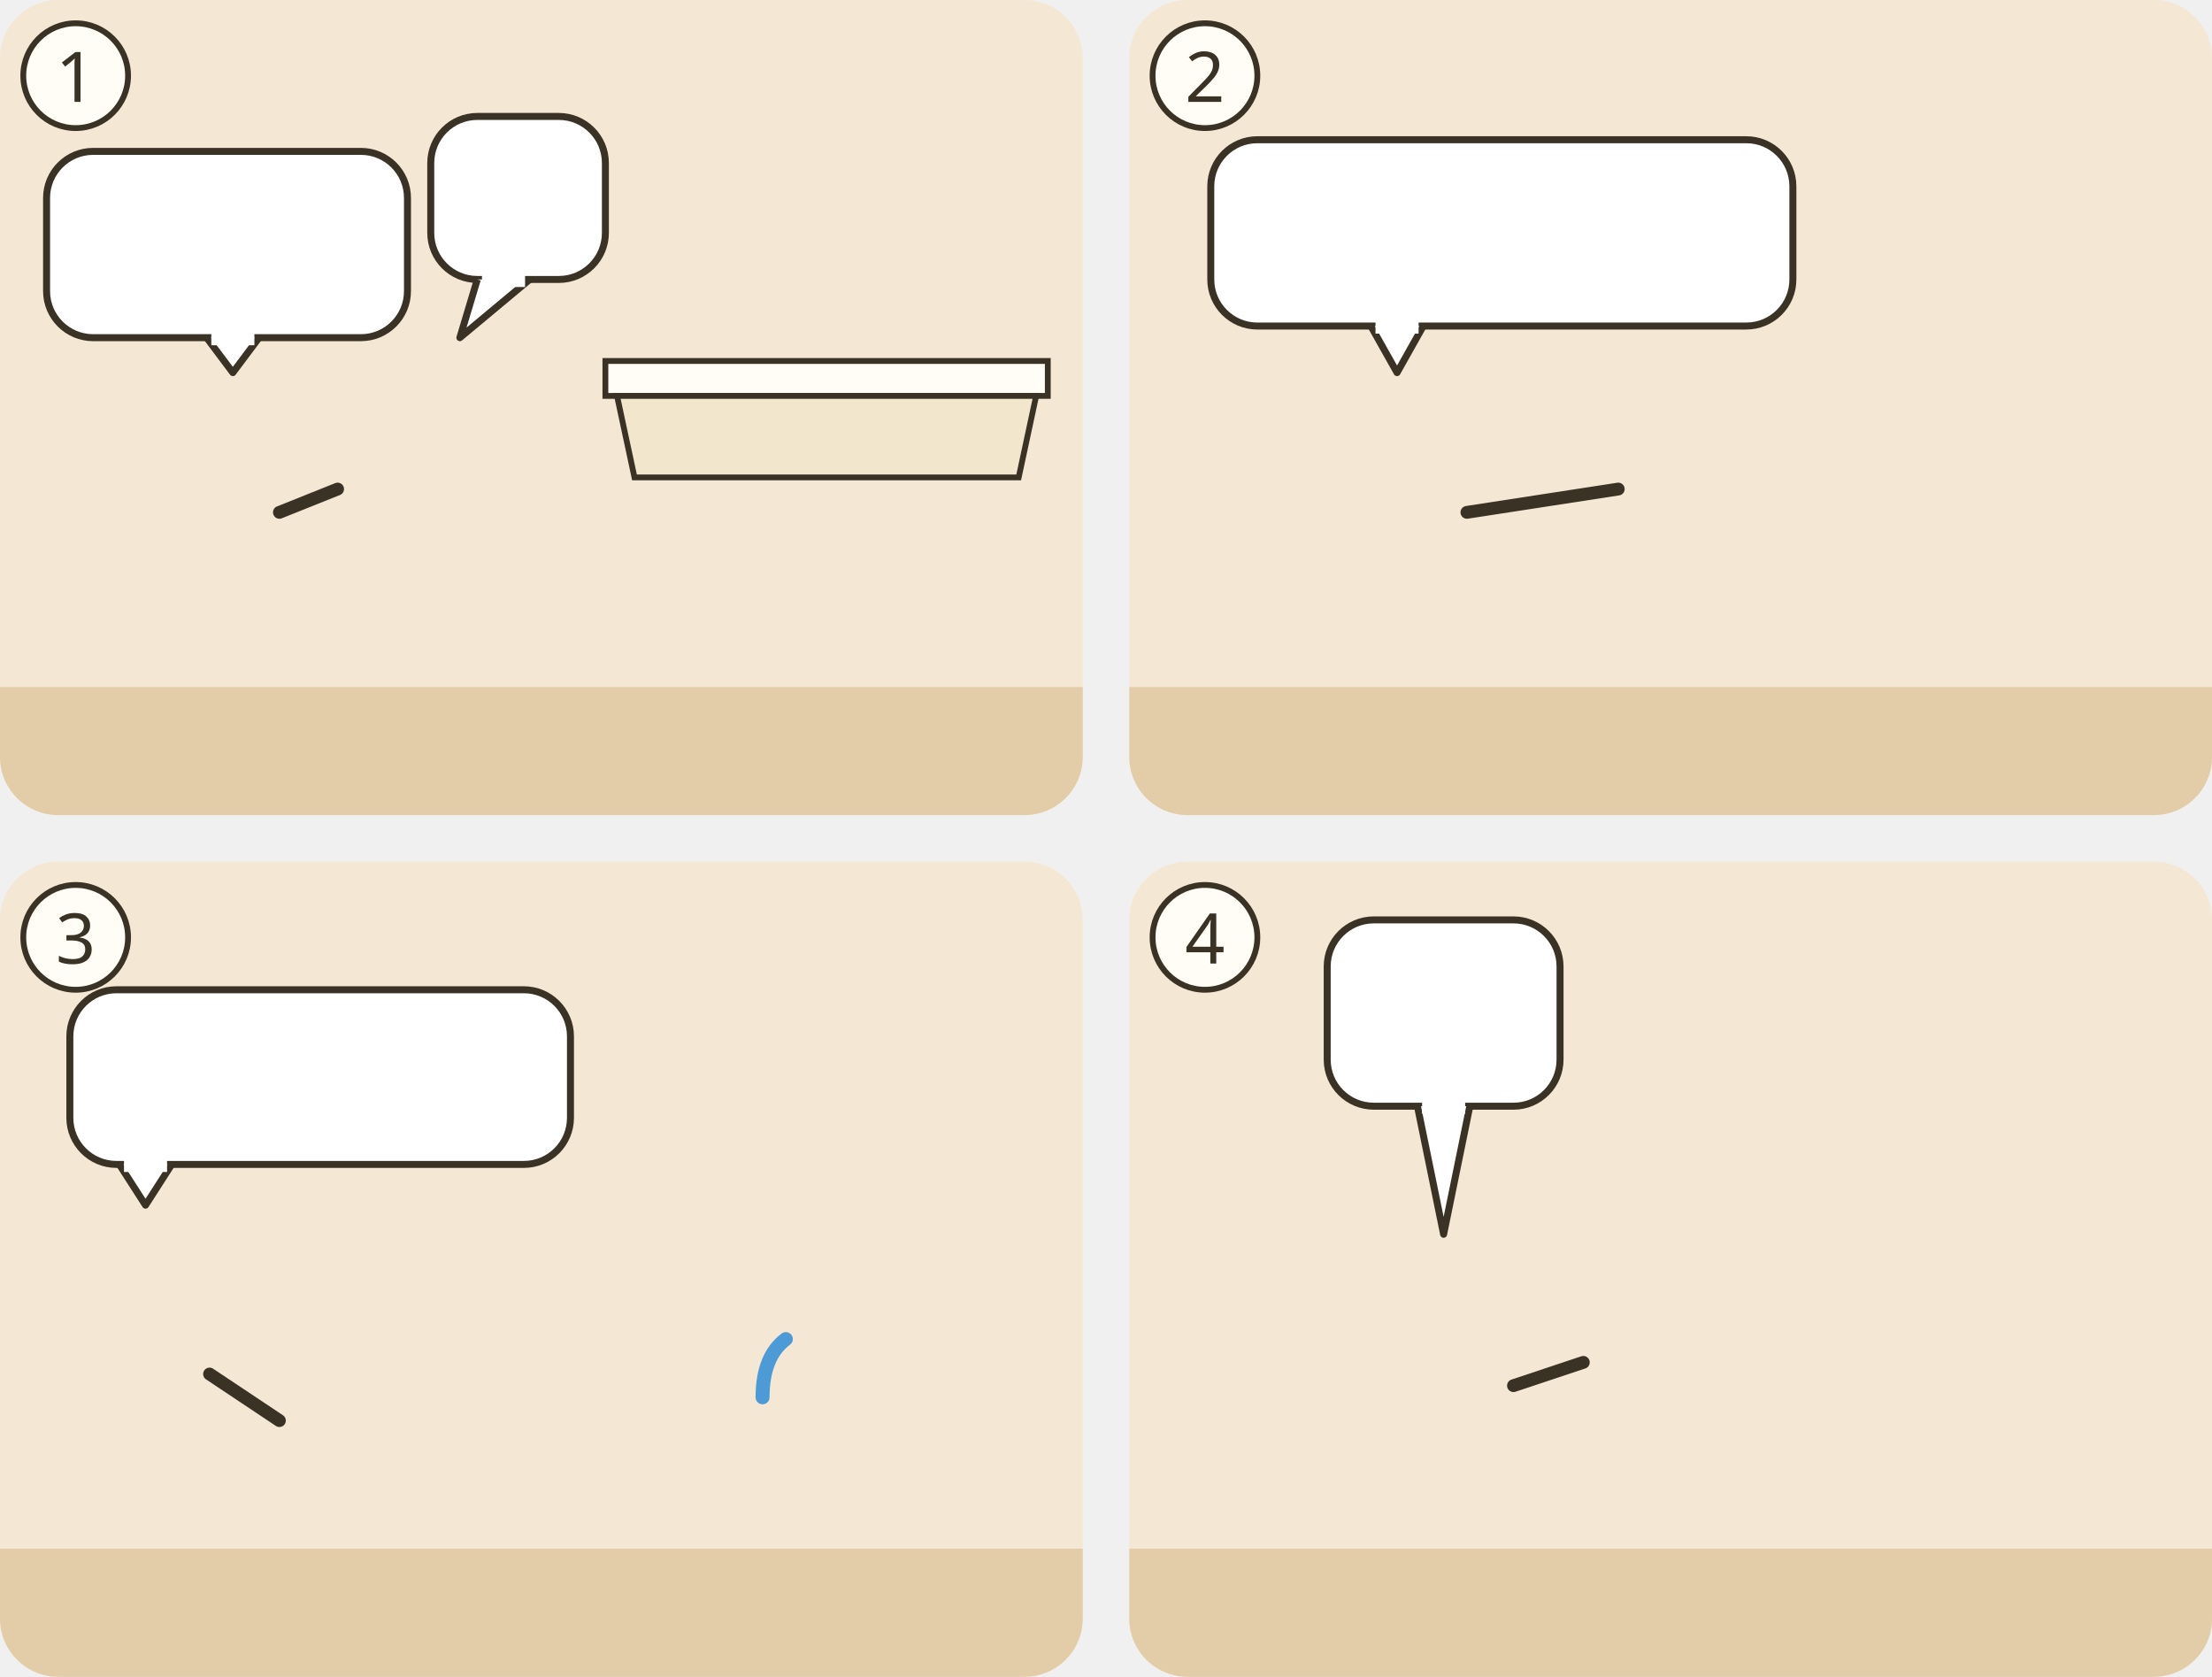
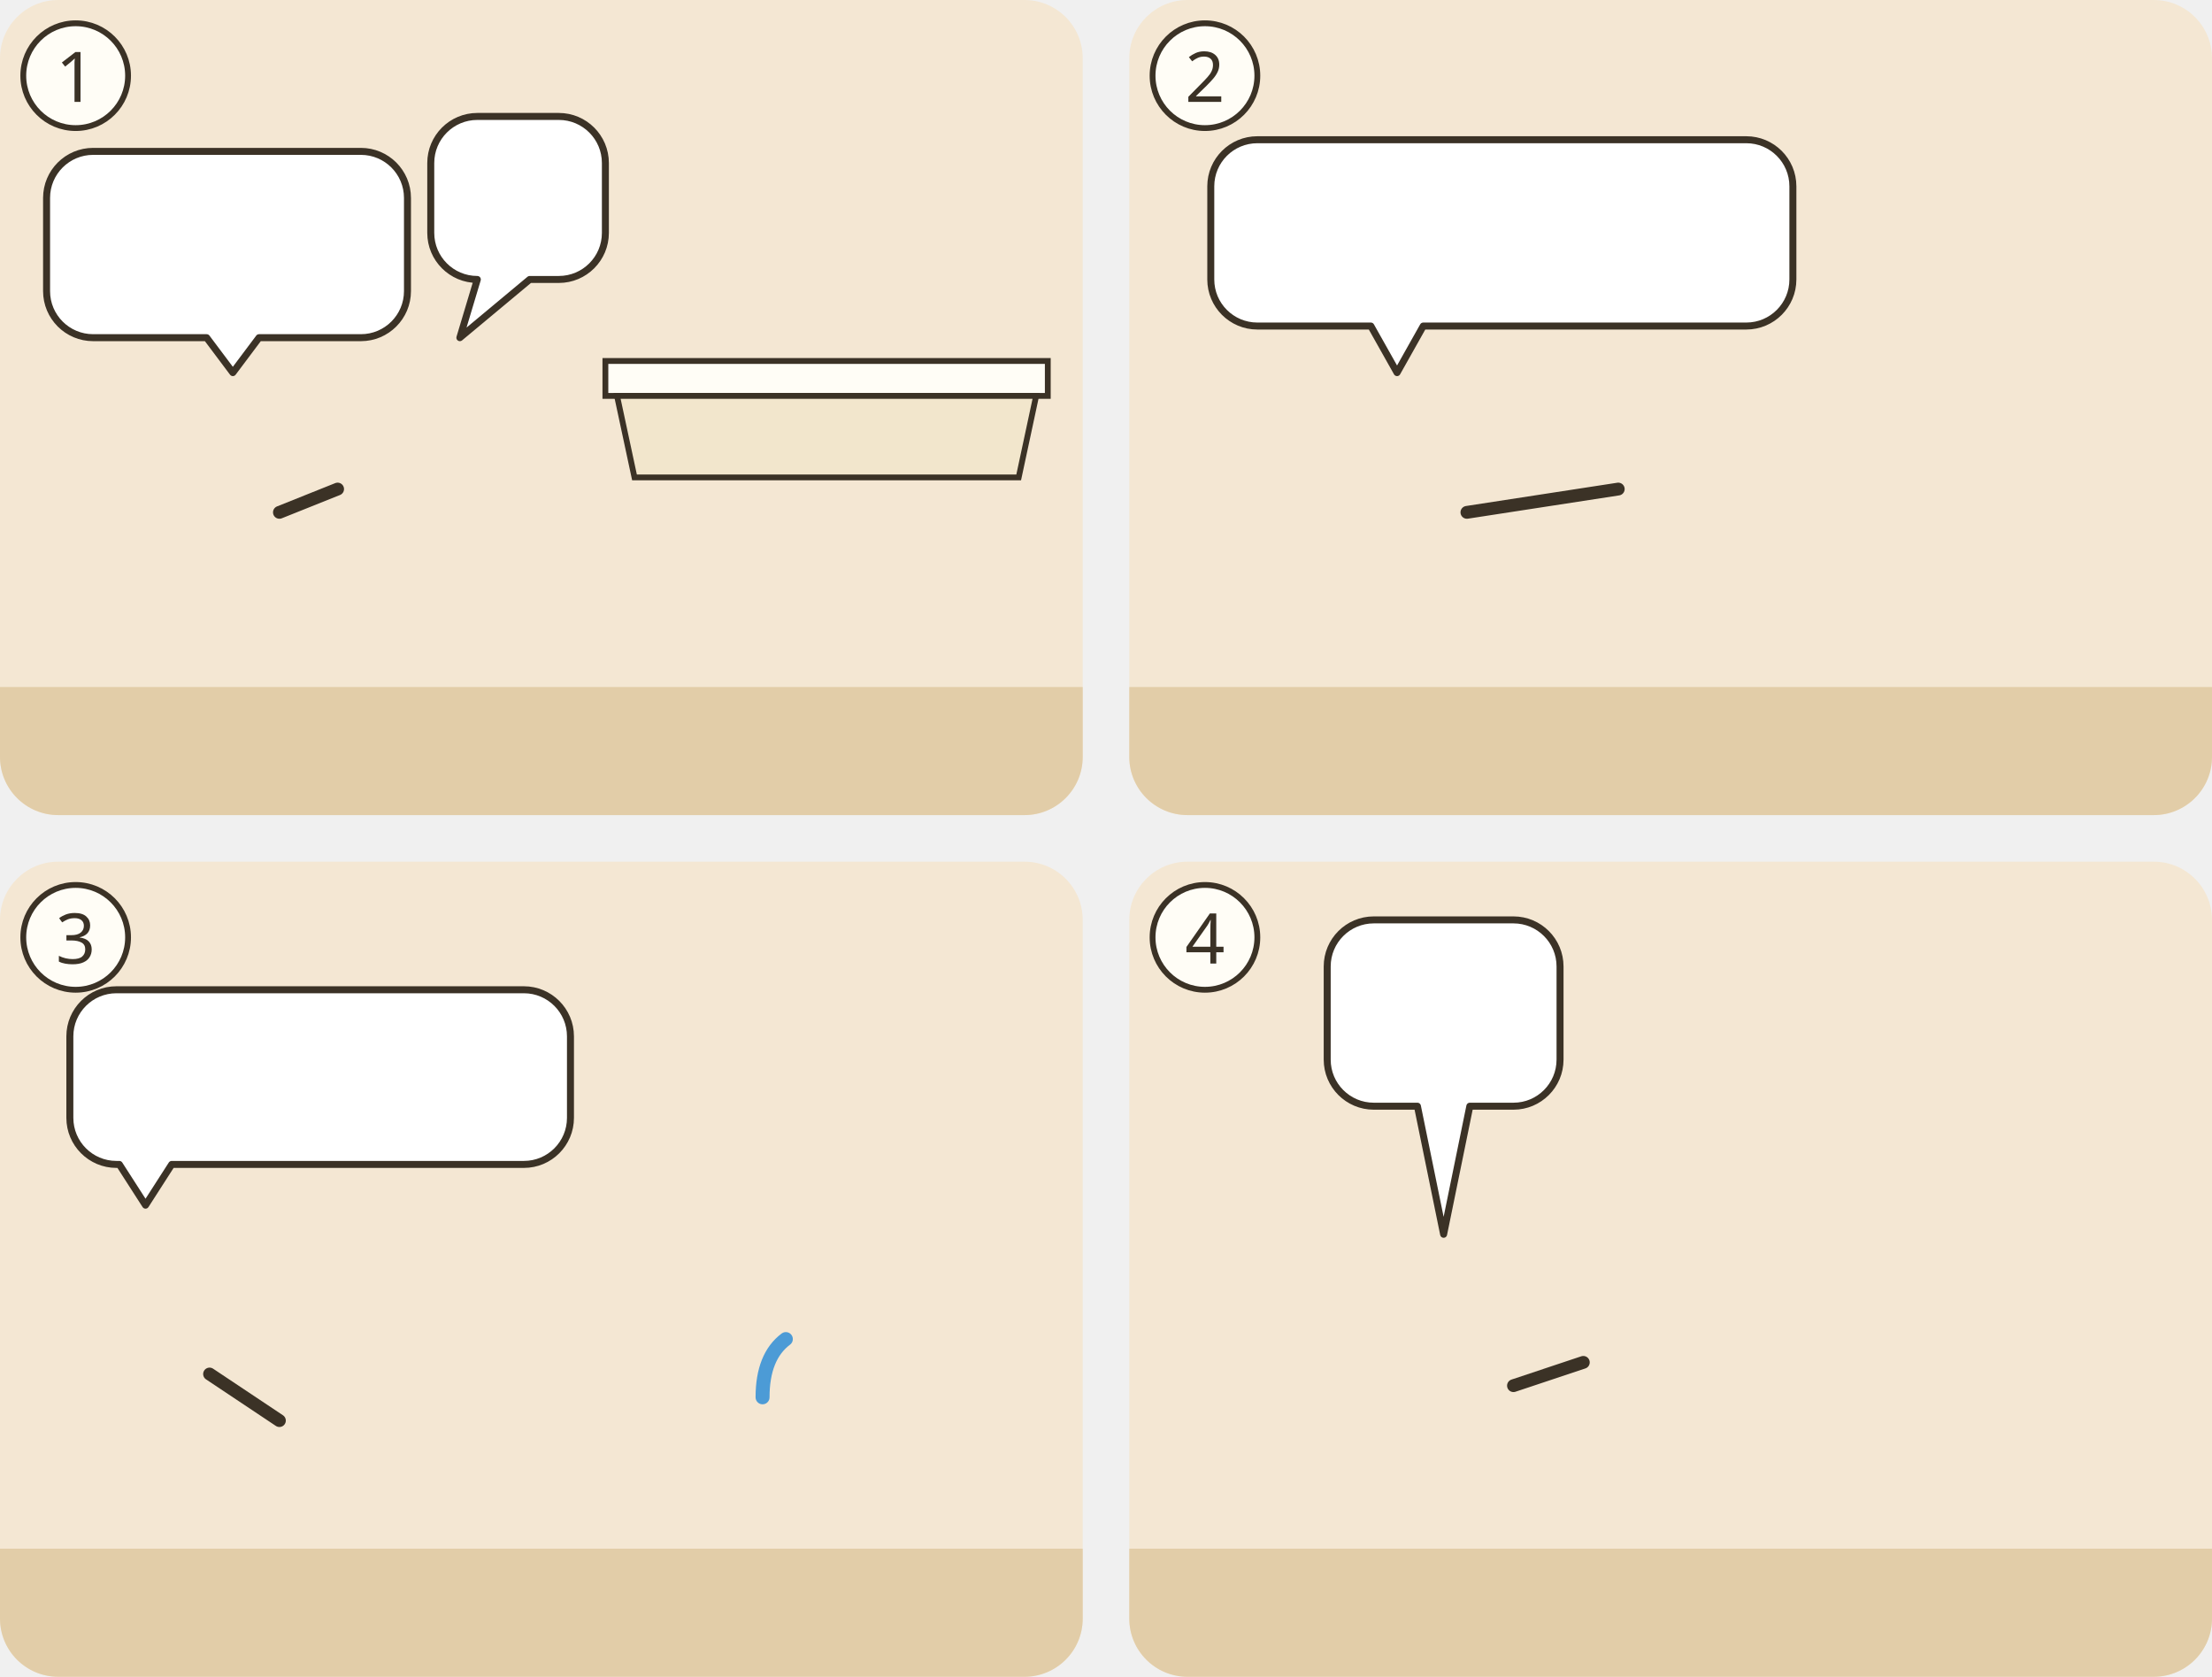
<svg xmlns="http://www.w3.org/2000/svg" viewBox="0 0 380 288">
  <g transform="translate(0 0)">
    <clipPath id="ill-cp-1-0-0">
      <rect width="186" height="140" rx="10" />
    </clipPath>
    <g clip-path="url(#ill-cp-1-0-0)">
      <rect width="186" height="140" fill="#F4E7D3" />
      <rect y="118" width="186" height="22" fill="#E2CDA8" />
      <use href="#ill-z-hochzeit" x="110" y="20" width="66" height="22" />
      <use href="#ill-p-braut" x="112" y="36" width="16" height="34" />
      <use href="#ill-p-braeutigam" x="128" y="36" width="16" height="34" />
      <use href="#ill-p-gast" x="144" y="38" width="15" height="32" />
      <use href="#ill-p-gast2" x="159" y="38" width="15" height="32" />
      <rect x="104" y="62" width="76" height="6" fill="#FFFDF6" stroke="#3B3226" />
      <path d="M106 68h72l-3 14h-66z" fill="#F2E6CC" stroke="#3B3226" />
      <use href="#ill-p-maria" x="26" y="58" width="28" height="60" />
      <path d="M48 88L58 84" stroke="#3B3226" stroke-width="2.2" stroke-linecap="round" />
      <use href="#ill-p-jesus" x="62" y="56" width="30" height="64" />
      <g>
-         <rect x="8" y="26" width="62" height="32" rx="8" fill="#FFFFFF" stroke="#3B3226" stroke-width="1.2" />
-         <path d="M35.5 58.0L40 64L44.5 58.0" fill="#FFFFFF" stroke="#3B3226" stroke-width="1.2" stroke-linejoin="round" />
-         <path d="M36.3 58H43.7" stroke="#FFFFFF" stroke-width="2.6" />
+         <path d="M16 26H62A8 8 0 0 1 70 34V50A8 8 0 0 1 62 58L44.5 58L40 64L35.5 58H16A8 8 0 0 1 8 50V34A8 8 0 0 1 16 26Z" fill="#FFFFFF" stroke="#3B3226" stroke-width="1.2" stroke-linejoin="round" />
        <use href="#ill-jar-leer" x="12" y="28" width="20" height="28" />
        <use href="#ill-becher-leer" x="34" y="35" width="14" height="17" />
        <use href="#ill-z-fehlt" x="50" y="34" width="16" height="16" />
      </g>
      <g>
-         <rect x="74" y="20" width="30" height="28" rx="8" fill="#FFFFFF" stroke="#3B3226" stroke-width="1.2" />
-         <path d="M82.0 48.0L79 58L91.0 48.0" fill="#FFFFFF" stroke="#3B3226" stroke-width="1.2" stroke-linejoin="round" />
-         <path d="M82.8 48H90.2" stroke="#FFFFFF" stroke-width="2.6" />
+         <path d="M82 20H96A8 8 0 0 1 104 28V40A8 8 0 0 1 96 48L91 48L79 58L82 48H82A8 8 0 0 1 74 40V28A8 8 0 0 1 82 20Z" fill="#FFFFFF" stroke="#3B3226" stroke-width="1.2" stroke-linejoin="round" />
        <use href="#ill-z-stunde" x="82" y="23" width="15" height="21" />
      </g>
    </g>
    <circle cx="13" cy="13" r="9" fill="#FFFDF6" stroke="#3B3226" />
    <text x="13" y="17.5" text-anchor="middle" font-family="sans-serif" font-size="12" fill="#3B3226">1</text>
  </g>
  <g transform="translate(194 0)">
    <clipPath id="ill-cp-2-194-0">
      <rect width="186" height="140" rx="10" />
    </clipPath>
    <g clip-path="url(#ill-cp-2-194-0)">
      <rect width="186" height="140" fill="#F4E7D3" />
      <rect y="118" width="186" height="22" fill="#E2CDA8" />
      <use href="#ill-p-maria" x="34" y="58" width="28" height="60" />
      <path d="M58 88L84 84" stroke="#3B3226" stroke-width="2.2" stroke-linecap="round" />
      <use href="#ill-p-diener" x="108" y="58" width="28" height="60" />
      <use href="#ill-p-diener" x="138" y="62" width="26" height="56" opacity=".85" />
      <g>
-         <rect x="14" y="24" width="100" height="32" rx="8" fill="#FFFFFF" stroke="#3B3226" stroke-width="1.2" />
-         <path d="M41.5 56.0L46 64L50.5 56.0" fill="#FFFFFF" stroke="#3B3226" stroke-width="1.2" stroke-linejoin="round" />
-         <path d="M42.3 56H49.7" stroke="#FFFFFF" stroke-width="2.6" />
+         <path d="M22 24H106A8 8 0 0 1 114 32V48A8 8 0 0 1 106 56L50.5 56L46 64L41.5 56H22A8 8 0 0 1 14 48V32A8 8 0 0 1 22 24Z" fill="#FFFFFF" stroke="#3B3226" stroke-width="1.2" stroke-linejoin="round" />
        <use href="#ill-jesus-kopf" x="22" y="28" width="24" height="24" />
        <use href="#ill-z-pfeil" x="50" y="35" width="20" height="10" />
        <use href="#ill-z-hoeren" x="76" y="27" width="30" height="25" />
      </g>
    </g>
    <circle cx="13" cy="13" r="9" fill="#FFFDF6" stroke="#3B3226" />
    <text x="13" y="17.5" text-anchor="middle" font-family="sans-serif" font-size="12" fill="#3B3226">2</text>
  </g>
  <g transform="translate(0 148)">
    <clipPath id="ill-cp-3-0-148">
      <rect width="186" height="140" rx="10" />
    </clipPath>
    <g clip-path="url(#ill-cp-3-0-148)">
      <rect width="186" height="140" fill="#F4E7D3" />
      <rect y="118" width="186" height="22" fill="#E2CDA8" />
      <use href="#ill-p-jesus" x="10" y="56" width="30" height="64" />
      <path d="M36 88L48 96" stroke="#3B3226" stroke-width="2.2" stroke-linecap="round" />
      <use href="#ill-jar" x="50" y="90" width="15" height="28" />
      <use href="#ill-jar" x="66" y="90" width="15" height="28" />
      <use href="#ill-jar" x="82" y="90" width="15" height="28" />
      <use href="#ill-jar" x="98" y="90" width="15" height="28" />
      <use href="#ill-jar" x="114" y="90" width="15" height="28" />
      <use href="#ill-jar" x="130" y="90" width="15" height="28" />
      <use href="#ill-p-diener" x="150" y="58" width="28" height="60" />
      <g transform="rotate(-75 150 76)">
        <use href="#ill-jar" x="141" y="62" width="13" height="24" />
      </g>
      <path d="M135 82q-4 3-4 10" fill="none" stroke="#4C9BD6" stroke-width="2.4" stroke-linecap="round" />
      <g>
-         <rect x="12" y="22" width="86" height="30" rx="8" fill="#FFFFFF" stroke="#3B3226" stroke-width="1.2" />
-         <path d="M20.5 52.0L25 59L29.5 52.0" fill="#FFFFFF" stroke="#3B3226" stroke-width="1.2" stroke-linejoin="round" />
-         <path d="M21.3 52H28.7" stroke="#FFFFFF" stroke-width="2.6" />
+         <path d="M20 22H90A8 8 0 0 1 98 30V44A8 8 0 0 1 90 52L29.5 52L25 59L20.5 52H20A8 8 0 0 1 12 44V30A8 8 0 0 1 20 22Z" fill="#FFFFFF" stroke="#3B3226" stroke-width="1.2" stroke-linejoin="round" />
        <use href="#ill-jar" x="20" y="24" width="14" height="26" />
        <use href="#ill-z-pfeil" x="40" y="32" width="20" height="10" />
        <use href="#ill-p-meister" x="66" y="23" width="13" height="28" />
      </g>
    </g>
    <circle cx="13" cy="13" r="9" fill="#FFFDF6" stroke="#3B3226" />
    <text x="13" y="17.5" text-anchor="middle" font-family="sans-serif" font-size="12" fill="#3B3226">3</text>
  </g>
  <g transform="translate(194 148)">
    <clipPath id="ill-cp-4-194-148">
      <rect width="186" height="140" rx="10" />
    </clipPath>
    <g clip-path="url(#ill-cp-4-194-148)">
      <rect width="186" height="140" fill="#F4E7D3" />
      <rect y="118" width="186" height="22" fill="#E2CDA8" />
      <use href="#ill-p-diener" x="2" y="66" width="22" height="50" />
      <use href="#ill-jar-wein" x="22" y="98" width="11" height="20" />
      <use href="#ill-p-meister" x="40" y="58" width="28" height="60" />
      <use href="#ill-becher" x="62" y="80" width="11" height="13" />
      <path d="M66 90L78 86" stroke="#3B3226" stroke-width="2.2" stroke-linecap="round" />
      <use href="#ill-z-freude" x="28" y="60" width="18" height="11" />
      <use href="#ill-z-freude" x="64" y="60" width="18" height="11" />
      <g>
-         <rect x="34" y="10" width="40" height="32" rx="8" fill="#FFFFFF" stroke="#3B3226" stroke-width="1.2" />
-         <path d="M49.5 42.0L54 64L58.5 42.0" fill="#FFFFFF" stroke="#3B3226" stroke-width="1.2" stroke-linejoin="round" />
-         <path d="M50.3 42H57.7" stroke="#FFFFFF" stroke-width="2.6" />
+         <path d="M42 10H66A8 8 0 0 1 74 18V34A8 8 0 0 1 66 42L58.5 42L54 64L49.5 42H42A8 8 0 0 1 34 34V18A8 8 0 0 1 42 10Z" fill="#FFFFFF" stroke="#3B3226" stroke-width="1.2" stroke-linejoin="round" />
        <use href="#ill-becher" x="44" y="14" width="20" height="23" />
      </g>
      <use href="#ill-p-braeutigam" x="80" y="58" width="28" height="60" />
      <use href="#ill-zeichen" x="118" y="26" width="16" height="16" />
      <use href="#ill-p-jesus" x="112" y="56" width="28" height="62" />
      <use href="#ill-p-juenger" x="144" y="68" width="22" height="50" />
      <use href="#ill-p-juenger" x="164" y="68" width="22" height="50" />
      <use href="#ill-z-glauben" x="147" y="46" width="16" height="18" />
      <use href="#ill-z-glauben" x="167" y="46" width="16" height="18" />
    </g>
    <circle cx="13" cy="13" r="9" fill="#FFFDF6" stroke="#3B3226" />
    <text x="13" y="17.5" text-anchor="middle" font-family="sans-serif" font-size="12" fill="#3B3226">4</text>
  </g>
</svg>
